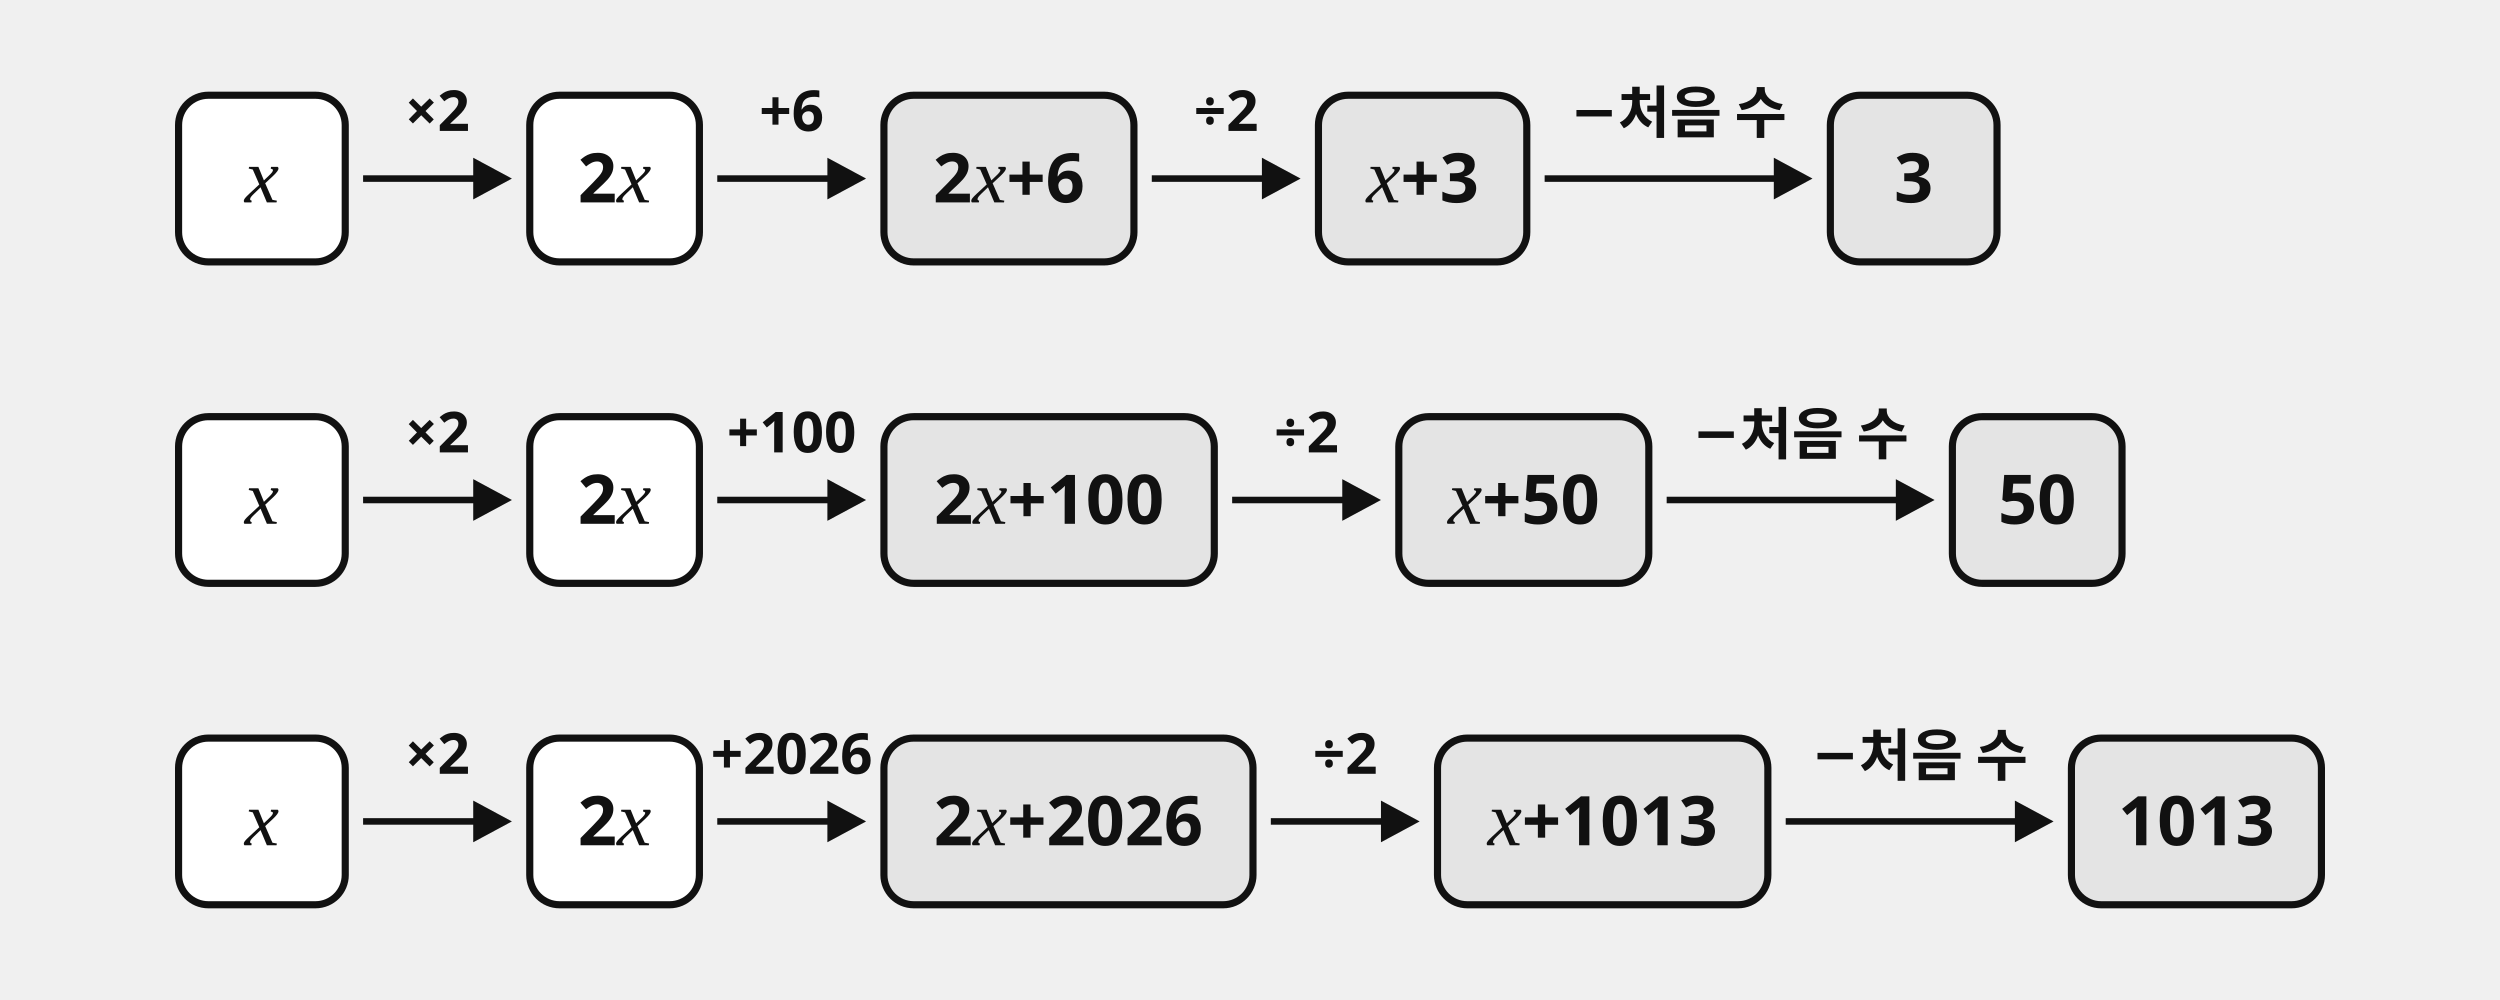
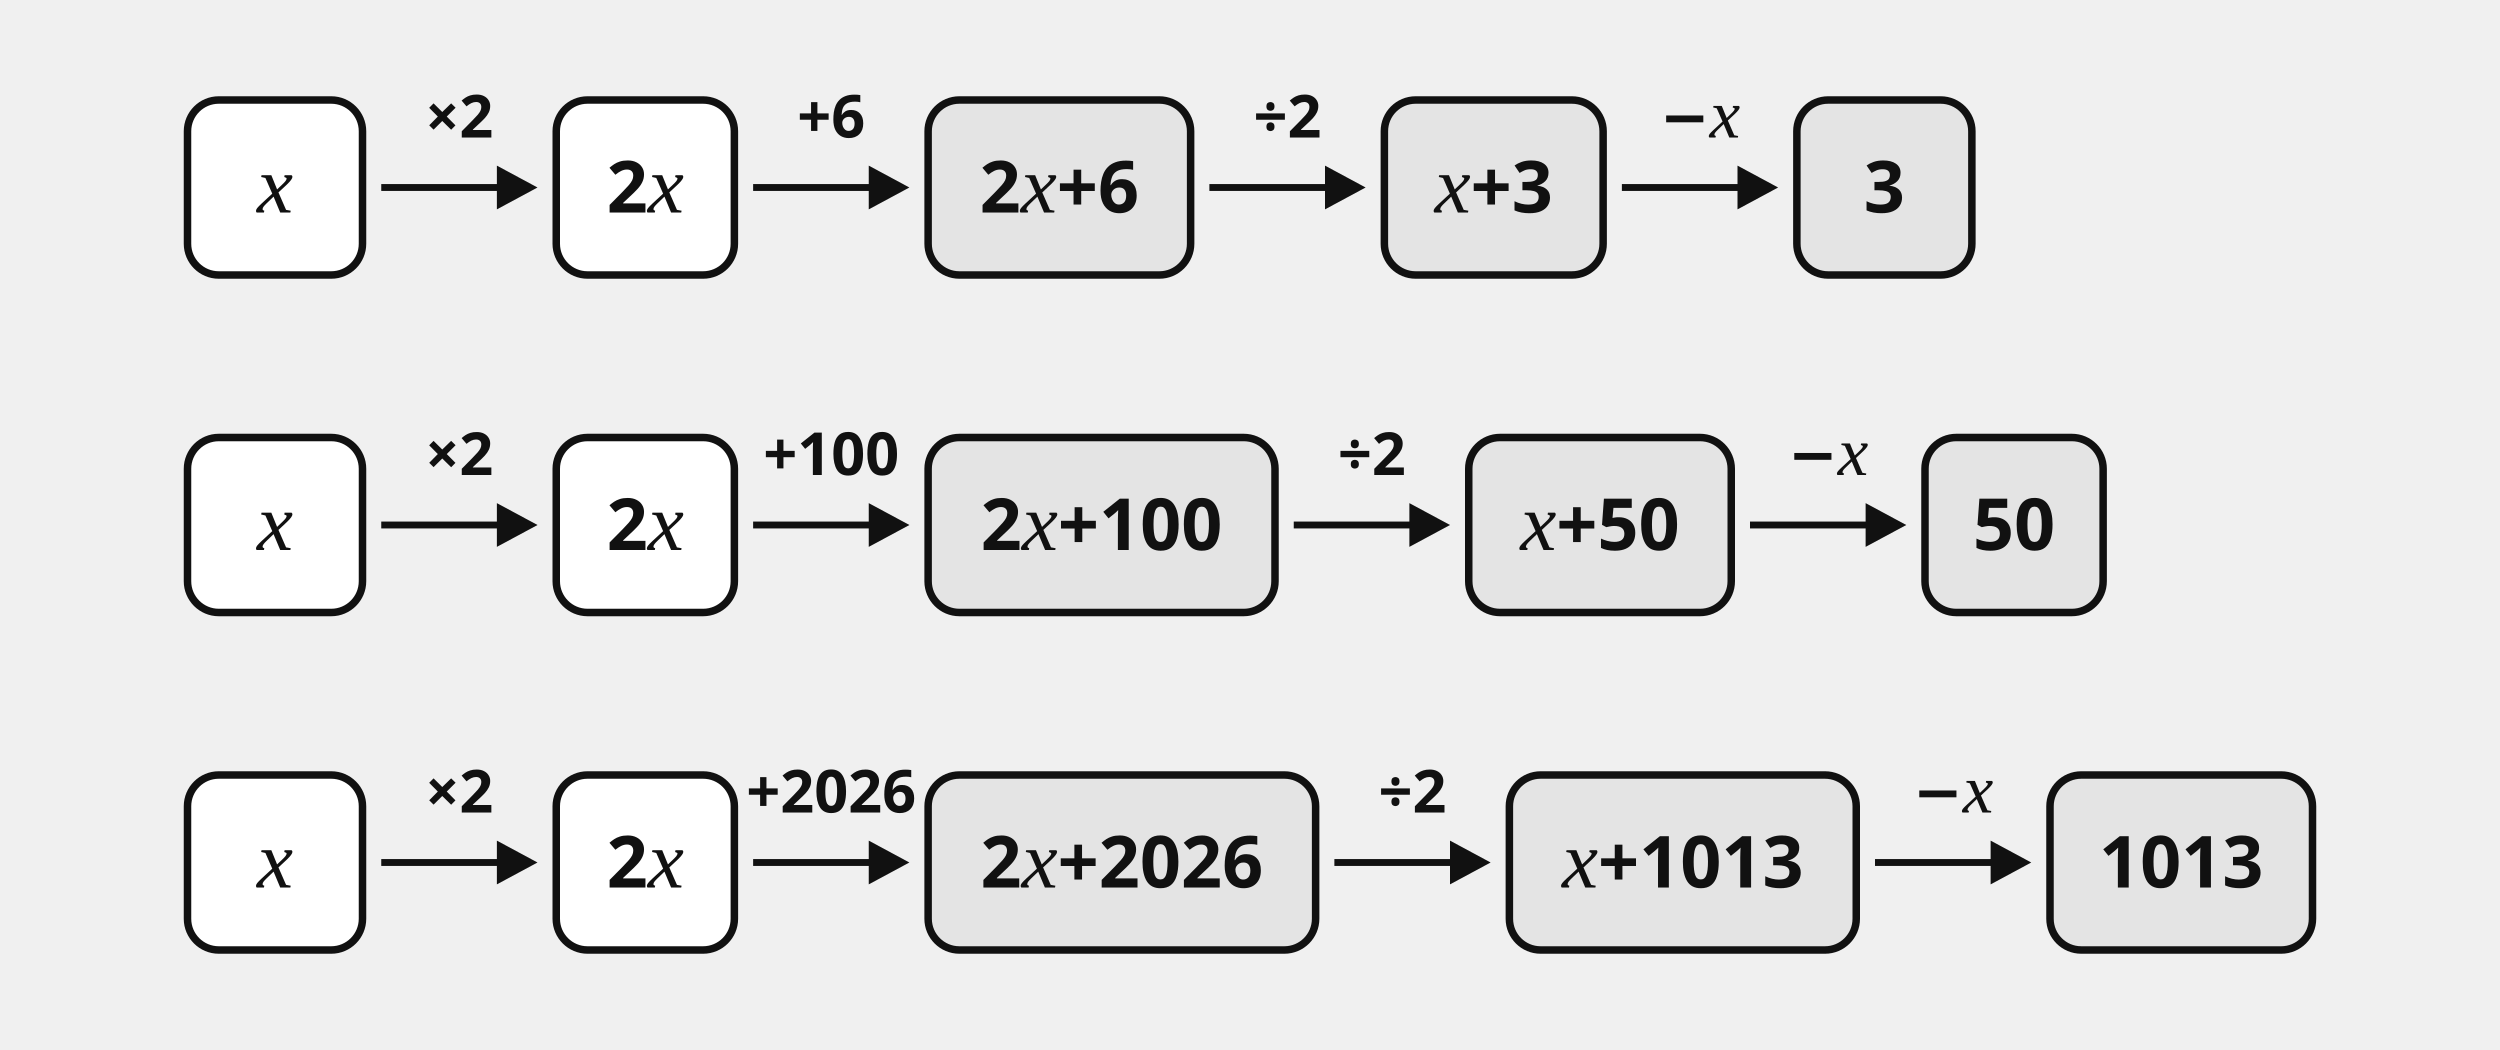
- <svg xmlns="http://www.w3.org/2000/svg" viewBox="0 0 840 336" width="840" height="336">
+ <svg xmlns="http://www.w3.org/2000/svg" viewBox="0 0 800 336" width="800" height="336">
  <rect x="60" y="32.0" width="56" height="56" rx="10" fill="#ffffff" stroke="#111111" stroke-width="2.4" />
  <g transform="translate(88.0,68)">
    <text x="0" y="0" text-anchor="middle" font-family="Pretendard, 'NanumSquareRound', sans-serif" font-size="23" font-weight="700" fill="#111111">
      <tspan font-family="KaTeX_Math, 'Times New Roman', serif" font-style="italic" font-weight="400" font-size="26">x</tspan>
    </text>
  </g>
  <line x1="122" y1="60" x2="163" y2="60" stroke="#111111" stroke-width="2.2" />
  <polygon points="172,60 159,53 159,67" fill="#111111" />
  <g transform="translate(147.0,44)">
    <text x="0" y="0" text-anchor="middle" font-family="Pretendard, 'NanumSquareRound', sans-serif" font-size="19" font-weight="700" fill="#111111">×2</text>
  </g>
  <rect x="178" y="32.0" width="57" height="56" rx="10" fill="#ffffff" stroke="#111111" stroke-width="2.4" />
  <g transform="translate(206.5,68)">
    <text x="0" y="0" text-anchor="middle" font-family="Pretendard, 'NanumSquareRound', sans-serif" font-size="23" font-weight="700" fill="#111111">2<tspan font-family="KaTeX_Math, 'Times New Roman', serif" font-style="italic" font-weight="400" font-size="26">x</tspan>
    </text>
  </g>
  <line x1="241" y1="60" x2="282" y2="60" stroke="#111111" stroke-width="2.2" />
  <polygon points="291,60 278,53 278,67" fill="#111111" />
  <g transform="translate(266.0,44)">
    <text x="0" y="0" text-anchor="middle" font-family="Pretendard, 'NanumSquareRound', sans-serif" font-size="19" font-weight="700" fill="#111111">+6</text>
  </g>
  <rect x="297" y="32.0" width="84" height="56" rx="10" fill="#e4e4e4" stroke="#111111" stroke-width="2.4" />
  <g transform="translate(339.0,68)">
    <text x="0" y="0" text-anchor="middle" font-family="Pretendard, 'NanumSquareRound', sans-serif" font-size="23" font-weight="700" fill="#111111">2<tspan font-family="KaTeX_Math, 'Times New Roman', serif" font-style="italic" font-weight="400" font-size="26">x</tspan>+6</text>
  </g>
  <line x1="387" y1="60" x2="428" y2="60" stroke="#111111" stroke-width="2.2" />
  <polygon points="437,60 424,53 424,67" fill="#111111" />
  <g transform="translate(412.0,44)">
    <text x="0" y="0" text-anchor="middle" font-family="Pretendard, 'NanumSquareRound', sans-serif" font-size="19" font-weight="700" fill="#111111">÷2</text>
  </g>
  <rect x="443" y="32.0" width="70" height="56" rx="10" fill="#e4e4e4" stroke="#111111" stroke-width="2.4" />
  <g transform="translate(478.0,68)">
    <text x="0" y="0" text-anchor="middle" font-family="Pretendard, 'NanumSquareRound', sans-serif" font-size="23" font-weight="700" fill="#111111">
      <tspan font-family="KaTeX_Math, 'Times New Roman', serif" font-style="italic" font-weight="400" font-size="26">x</tspan>+3</text>
  </g>
-   <line x1="519" y1="60" x2="600" y2="60" stroke="#111111" stroke-width="2.2" />
-   <polygon points="609,60 596,53 596,67" fill="#111111" />
-   <g transform="translate(564.0,44)">
-     <text x="0" y="0" text-anchor="middle" font-family="Pretendard, 'NanumSquareRound', sans-serif" font-size="19" font-weight="700" fill="#111111">−처음 수</text>
+   <line x1="519" y1="60" x2="560" y2="60" stroke="#111111" stroke-width="2.2" />
+   <polygon points="569,60 556,53 556,67" fill="#111111" />
+   <g transform="translate(544.0,44)">
+     <text x="0" y="0" text-anchor="middle" font-family="Pretendard, 'NanumSquareRound', sans-serif" font-size="19" font-weight="700" fill="#111111">−<tspan font-family="KaTeX_Math, 'Times New Roman', serif" font-style="italic" font-weight="400" font-size="22">x</tspan>
+     </text>
  </g>
-   <rect x="615" y="32.0" width="56" height="56" rx="10" fill="#e4e4e4" stroke="#111111" stroke-width="2.4" />
-   <g transform="translate(643.0,68)">
+   <rect x="575" y="32.0" width="56" height="56" rx="10" fill="#e4e4e4" stroke="#111111" stroke-width="2.4" />
+   <g transform="translate(603.0,68)">
    <text x="0" y="0" text-anchor="middle" font-family="Pretendard, 'NanumSquareRound', sans-serif" font-size="23" font-weight="700" fill="#111111">3</text>
  </g>
  <rect x="60" y="140.0" width="56" height="56" rx="10" fill="#ffffff" stroke="#111111" stroke-width="2.4" />
  <g transform="translate(88.0,176)">
    <text x="0" y="0" text-anchor="middle" font-family="Pretendard, 'NanumSquareRound', sans-serif" font-size="23" font-weight="700" fill="#111111">
      <tspan font-family="KaTeX_Math, 'Times New Roman', serif" font-style="italic" font-weight="400" font-size="26">x</tspan>
    </text>
  </g>
  <line x1="122" y1="168" x2="163" y2="168" stroke="#111111" stroke-width="2.2" />
  <polygon points="172,168 159,161 159,175" fill="#111111" />
  <g transform="translate(147.0,152)">
    <text x="0" y="0" text-anchor="middle" font-family="Pretendard, 'NanumSquareRound', sans-serif" font-size="19" font-weight="700" fill="#111111">×2</text>
  </g>
  <rect x="178" y="140.0" width="57" height="56" rx="10" fill="#ffffff" stroke="#111111" stroke-width="2.4" />
  <g transform="translate(206.5,176)">
    <text x="0" y="0" text-anchor="middle" font-family="Pretendard, 'NanumSquareRound', sans-serif" font-size="23" font-weight="700" fill="#111111">2<tspan font-family="KaTeX_Math, 'Times New Roman', serif" font-style="italic" font-weight="400" font-size="26">x</tspan>
    </text>
  </g>
  <line x1="241" y1="168" x2="282" y2="168" stroke="#111111" stroke-width="2.2" />
  <polygon points="291,168 278,161 278,175" fill="#111111" />
  <g transform="translate(266.0,152)">
    <text x="0" y="0" text-anchor="middle" font-family="Pretendard, 'NanumSquareRound', sans-serif" font-size="19" font-weight="700" fill="#111111">+100</text>
  </g>
  <rect x="297" y="140.0" width="111" height="56" rx="10" fill="#e4e4e4" stroke="#111111" stroke-width="2.4" />
  <g transform="translate(352.5,176)">
    <text x="0" y="0" text-anchor="middle" font-family="Pretendard, 'NanumSquareRound', sans-serif" font-size="23" font-weight="700" fill="#111111">2<tspan font-family="KaTeX_Math, 'Times New Roman', serif" font-style="italic" font-weight="400" font-size="26">x</tspan>+100</text>
  </g>
  <line x1="414" y1="168" x2="455" y2="168" stroke="#111111" stroke-width="2.2" />
  <polygon points="464,168 451,161 451,175" fill="#111111" />
  <g transform="translate(439.0,152)">
    <text x="0" y="0" text-anchor="middle" font-family="Pretendard, 'NanumSquareRound', sans-serif" font-size="19" font-weight="700" fill="#111111">÷2</text>
  </g>
  <rect x="470" y="140.0" width="84" height="56" rx="10" fill="#e4e4e4" stroke="#111111" stroke-width="2.4" />
  <g transform="translate(512.0,176)">
    <text x="0" y="0" text-anchor="middle" font-family="Pretendard, 'NanumSquareRound', sans-serif" font-size="23" font-weight="700" fill="#111111">
      <tspan font-family="KaTeX_Math, 'Times New Roman', serif" font-style="italic" font-weight="400" font-size="26">x</tspan>+50</text>
  </g>
-   <line x1="560" y1="168" x2="641" y2="168" stroke="#111111" stroke-width="2.2" />
-   <polygon points="650,168 637,161 637,175" fill="#111111" />
-   <g transform="translate(605.0,152)">
-     <text x="0" y="0" text-anchor="middle" font-family="Pretendard, 'NanumSquareRound', sans-serif" font-size="19" font-weight="700" fill="#111111">−처음 수</text>
+   <line x1="560" y1="168" x2="601" y2="168" stroke="#111111" stroke-width="2.2" />
+   <polygon points="610,168 597,161 597,175" fill="#111111" />
+   <g transform="translate(585.0,152)">
+     <text x="0" y="0" text-anchor="middle" font-family="Pretendard, 'NanumSquareRound', sans-serif" font-size="19" font-weight="700" fill="#111111">−<tspan font-family="KaTeX_Math, 'Times New Roman', serif" font-style="italic" font-weight="400" font-size="22">x</tspan>
+     </text>
  </g>
-   <rect x="656" y="140.0" width="57" height="56" rx="10" fill="#e4e4e4" stroke="#111111" stroke-width="2.4" />
-   <g transform="translate(684.5,176)">
+   <rect x="616" y="140.0" width="57" height="56" rx="10" fill="#e4e4e4" stroke="#111111" stroke-width="2.4" />
+   <g transform="translate(644.5,176)">
    <text x="0" y="0" text-anchor="middle" font-family="Pretendard, 'NanumSquareRound', sans-serif" font-size="23" font-weight="700" fill="#111111">50</text>
  </g>
  <rect x="60" y="248.0" width="56" height="56" rx="10" fill="#ffffff" stroke="#111111" stroke-width="2.4" />
  <g transform="translate(88.0,284)">
    <text x="0" y="0" text-anchor="middle" font-family="Pretendard, 'NanumSquareRound', sans-serif" font-size="23" font-weight="700" fill="#111111">
      <tspan font-family="KaTeX_Math, 'Times New Roman', serif" font-style="italic" font-weight="400" font-size="26">x</tspan>
    </text>
  </g>
  <line x1="122" y1="276" x2="163" y2="276" stroke="#111111" stroke-width="2.2" />
  <polygon points="172,276 159,269 159,283" fill="#111111" />
  <g transform="translate(147.0,260)">
    <text x="0" y="0" text-anchor="middle" font-family="Pretendard, 'NanumSquareRound', sans-serif" font-size="19" font-weight="700" fill="#111111">×2</text>
  </g>
  <rect x="178" y="248.0" width="57" height="56" rx="10" fill="#ffffff" stroke="#111111" stroke-width="2.4" />
  <g transform="translate(206.5,284)">
    <text x="0" y="0" text-anchor="middle" font-family="Pretendard, 'NanumSquareRound', sans-serif" font-size="23" font-weight="700" fill="#111111">2<tspan font-family="KaTeX_Math, 'Times New Roman', serif" font-style="italic" font-weight="400" font-size="26">x</tspan>
    </text>
  </g>
  <line x1="241" y1="276" x2="282" y2="276" stroke="#111111" stroke-width="2.2" />
  <polygon points="291,276 278,269 278,283" fill="#111111" />
  <g transform="translate(266.0,260)">
    <text x="0" y="0" text-anchor="middle" font-family="Pretendard, 'NanumSquareRound', sans-serif" font-size="19" font-weight="700" fill="#111111">+2026</text>
  </g>
  <rect x="297" y="248.0" width="124" height="56" rx="10" fill="#e4e4e4" stroke="#111111" stroke-width="2.4" />
  <g transform="translate(359.0,284)">
    <text x="0" y="0" text-anchor="middle" font-family="Pretendard, 'NanumSquareRound', sans-serif" font-size="23" font-weight="700" fill="#111111">2<tspan font-family="KaTeX_Math, 'Times New Roman', serif" font-style="italic" font-weight="400" font-size="26">x</tspan>+2026</text>
  </g>
  <line x1="427" y1="276" x2="468" y2="276" stroke="#111111" stroke-width="2.2" />
  <polygon points="477,276 464,269 464,283" fill="#111111" />
  <g transform="translate(452.0,260)">
    <text x="0" y="0" text-anchor="middle" font-family="Pretendard, 'NanumSquareRound', sans-serif" font-size="19" font-weight="700" fill="#111111">÷2</text>
  </g>
  <rect x="483" y="248.0" width="111" height="56" rx="10" fill="#e4e4e4" stroke="#111111" stroke-width="2.4" />
  <g transform="translate(538.5,284)">
    <text x="0" y="0" text-anchor="middle" font-family="Pretendard, 'NanumSquareRound', sans-serif" font-size="23" font-weight="700" fill="#111111">
      <tspan font-family="KaTeX_Math, 'Times New Roman', serif" font-style="italic" font-weight="400" font-size="26">x</tspan>+1013</text>
  </g>
-   <line x1="600" y1="276" x2="681" y2="276" stroke="#111111" stroke-width="2.2" />
-   <polygon points="690,276 677,269 677,283" fill="#111111" />
-   <g transform="translate(645.0,260)">
-     <text x="0" y="0" text-anchor="middle" font-family="Pretendard, 'NanumSquareRound', sans-serif" font-size="19" font-weight="700" fill="#111111">−처음 수</text>
+   <line x1="600" y1="276" x2="641" y2="276" stroke="#111111" stroke-width="2.2" />
+   <polygon points="650,276 637,269 637,283" fill="#111111" />
+   <g transform="translate(625.0,260)">
+     <text x="0" y="0" text-anchor="middle" font-family="Pretendard, 'NanumSquareRound', sans-serif" font-size="19" font-weight="700" fill="#111111">−<tspan font-family="KaTeX_Math, 'Times New Roman', serif" font-style="italic" font-weight="400" font-size="22">x</tspan>
+     </text>
  </g>
-   <rect x="696" y="248.0" width="84" height="56" rx="10" fill="#e4e4e4" stroke="#111111" stroke-width="2.4" />
-   <g transform="translate(738.0,284)">
+   <rect x="656" y="248.0" width="84" height="56" rx="10" fill="#e4e4e4" stroke="#111111" stroke-width="2.4" />
+   <g transform="translate(698.0,284)">
    <text x="0" y="0" text-anchor="middle" font-family="Pretendard, 'NanumSquareRound', sans-serif" font-size="23" font-weight="700" fill="#111111">1013</text>
  </g>
</svg>
